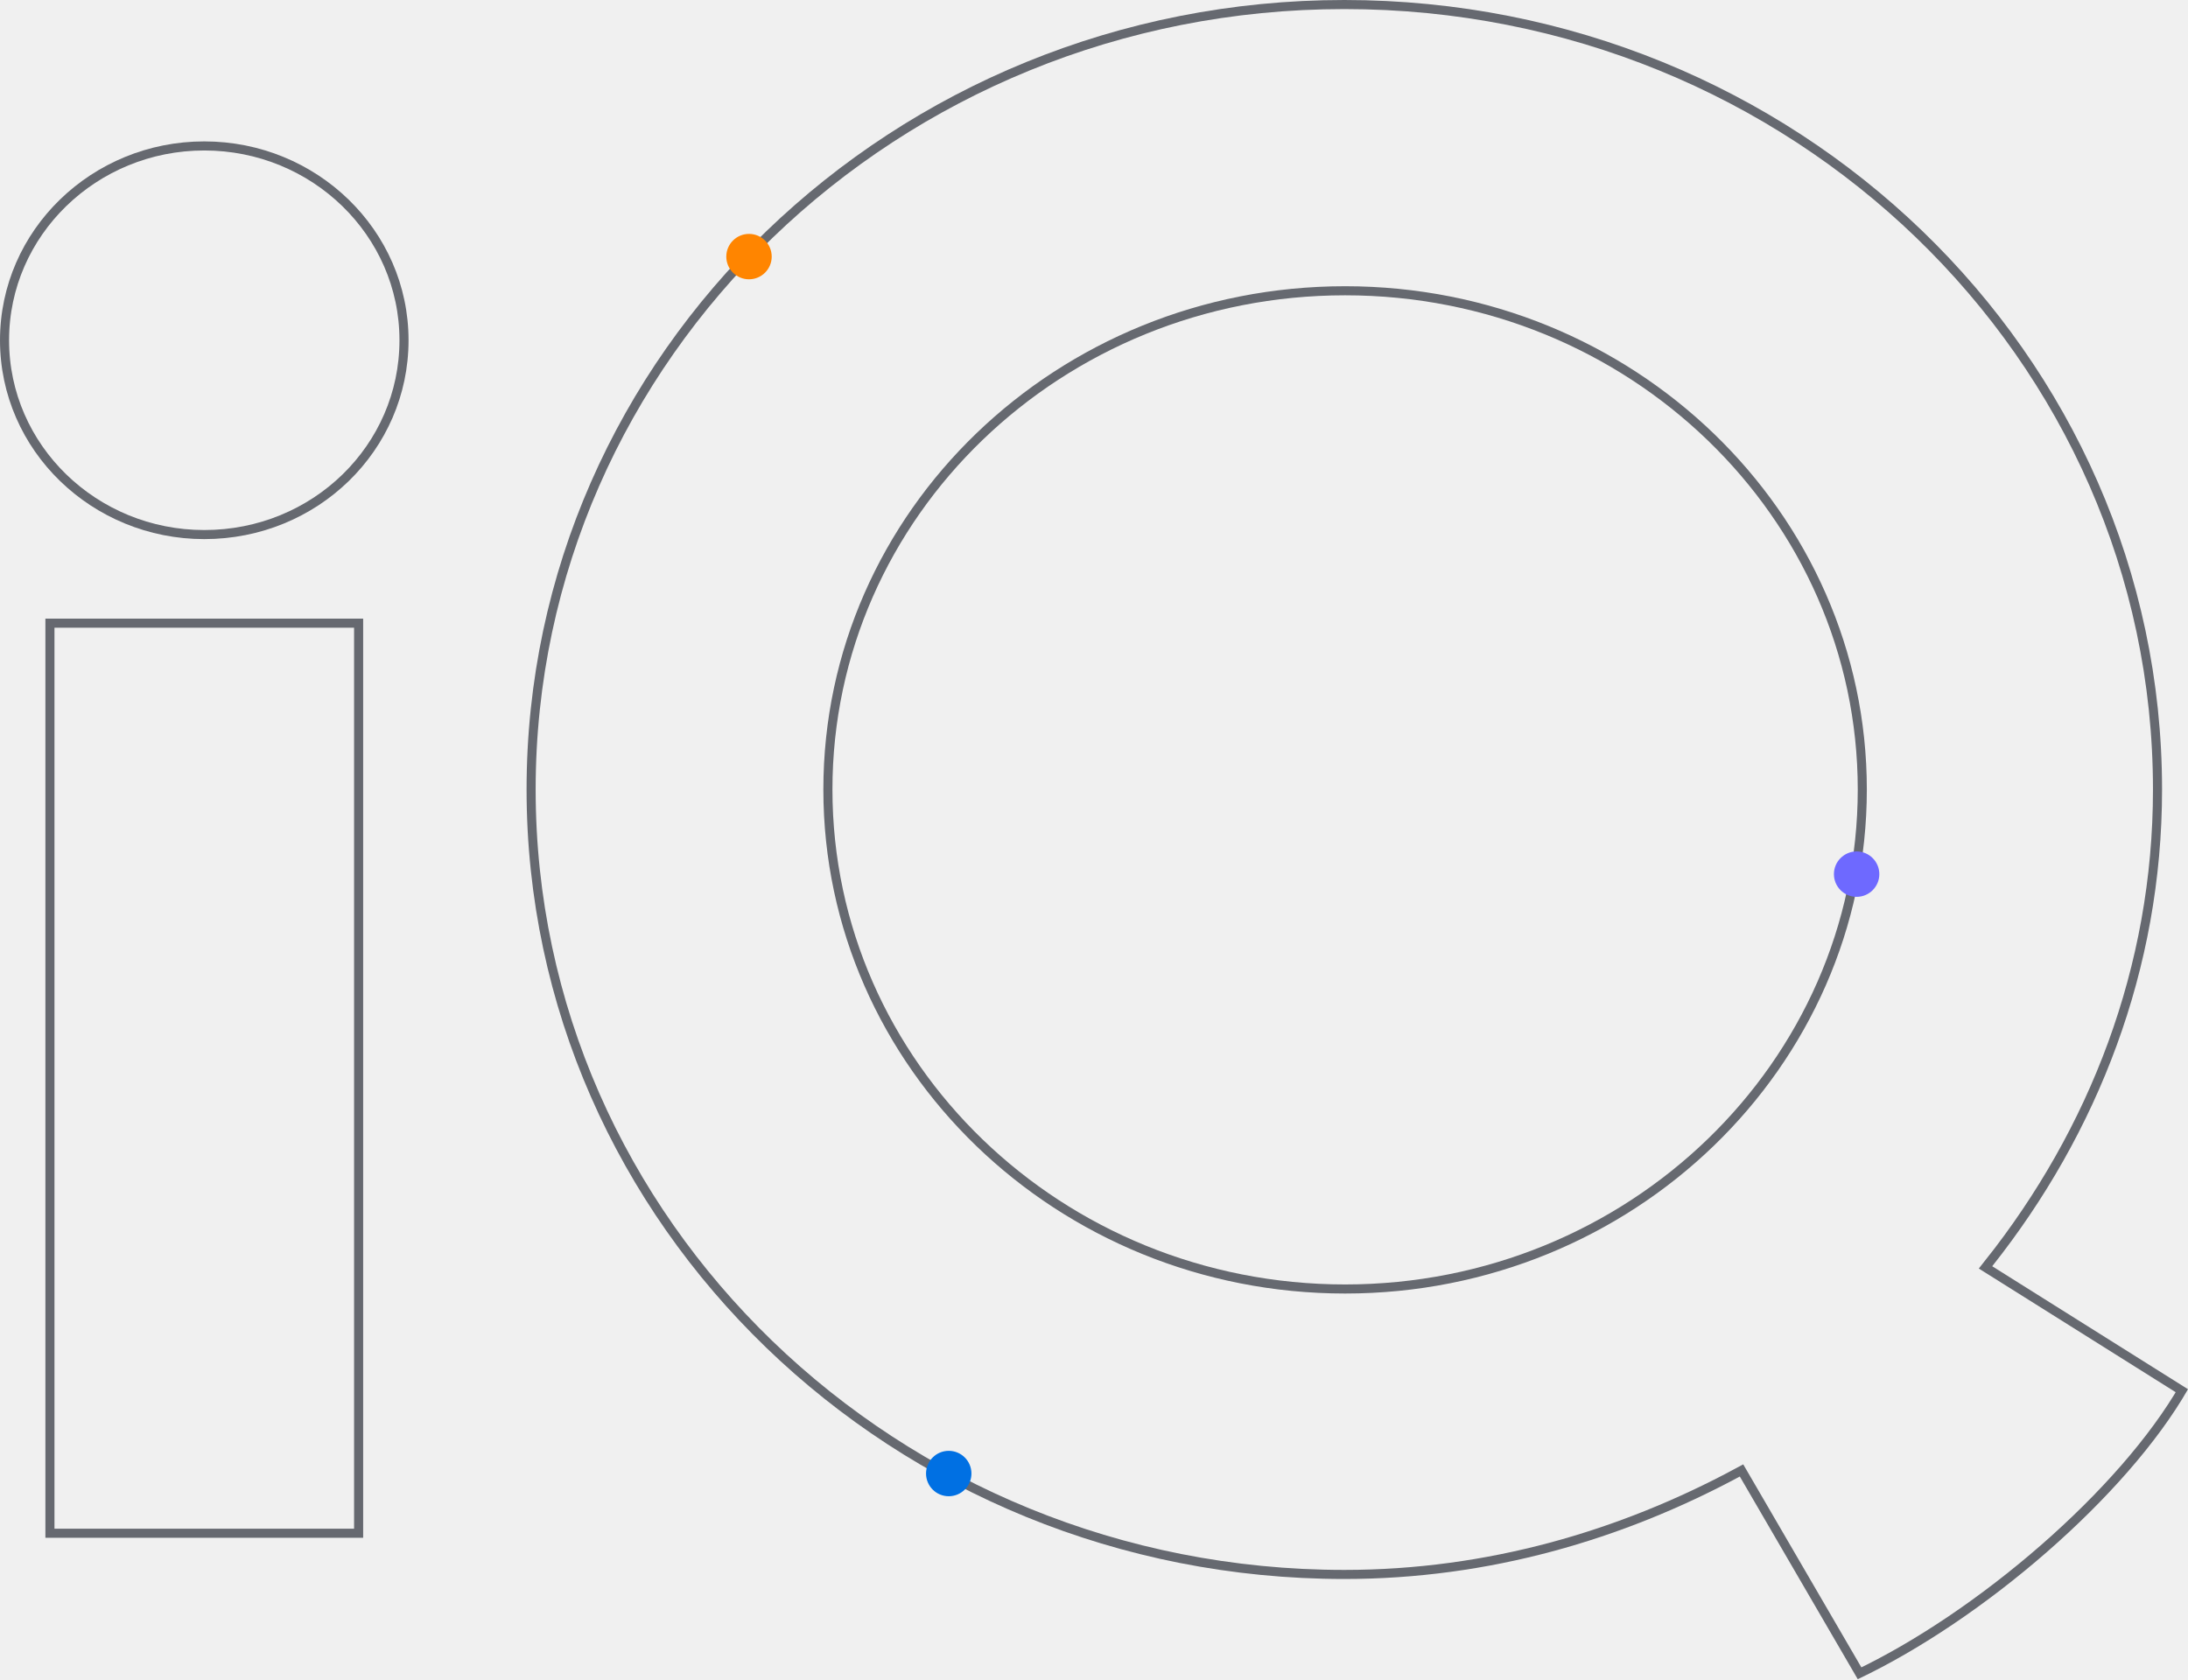
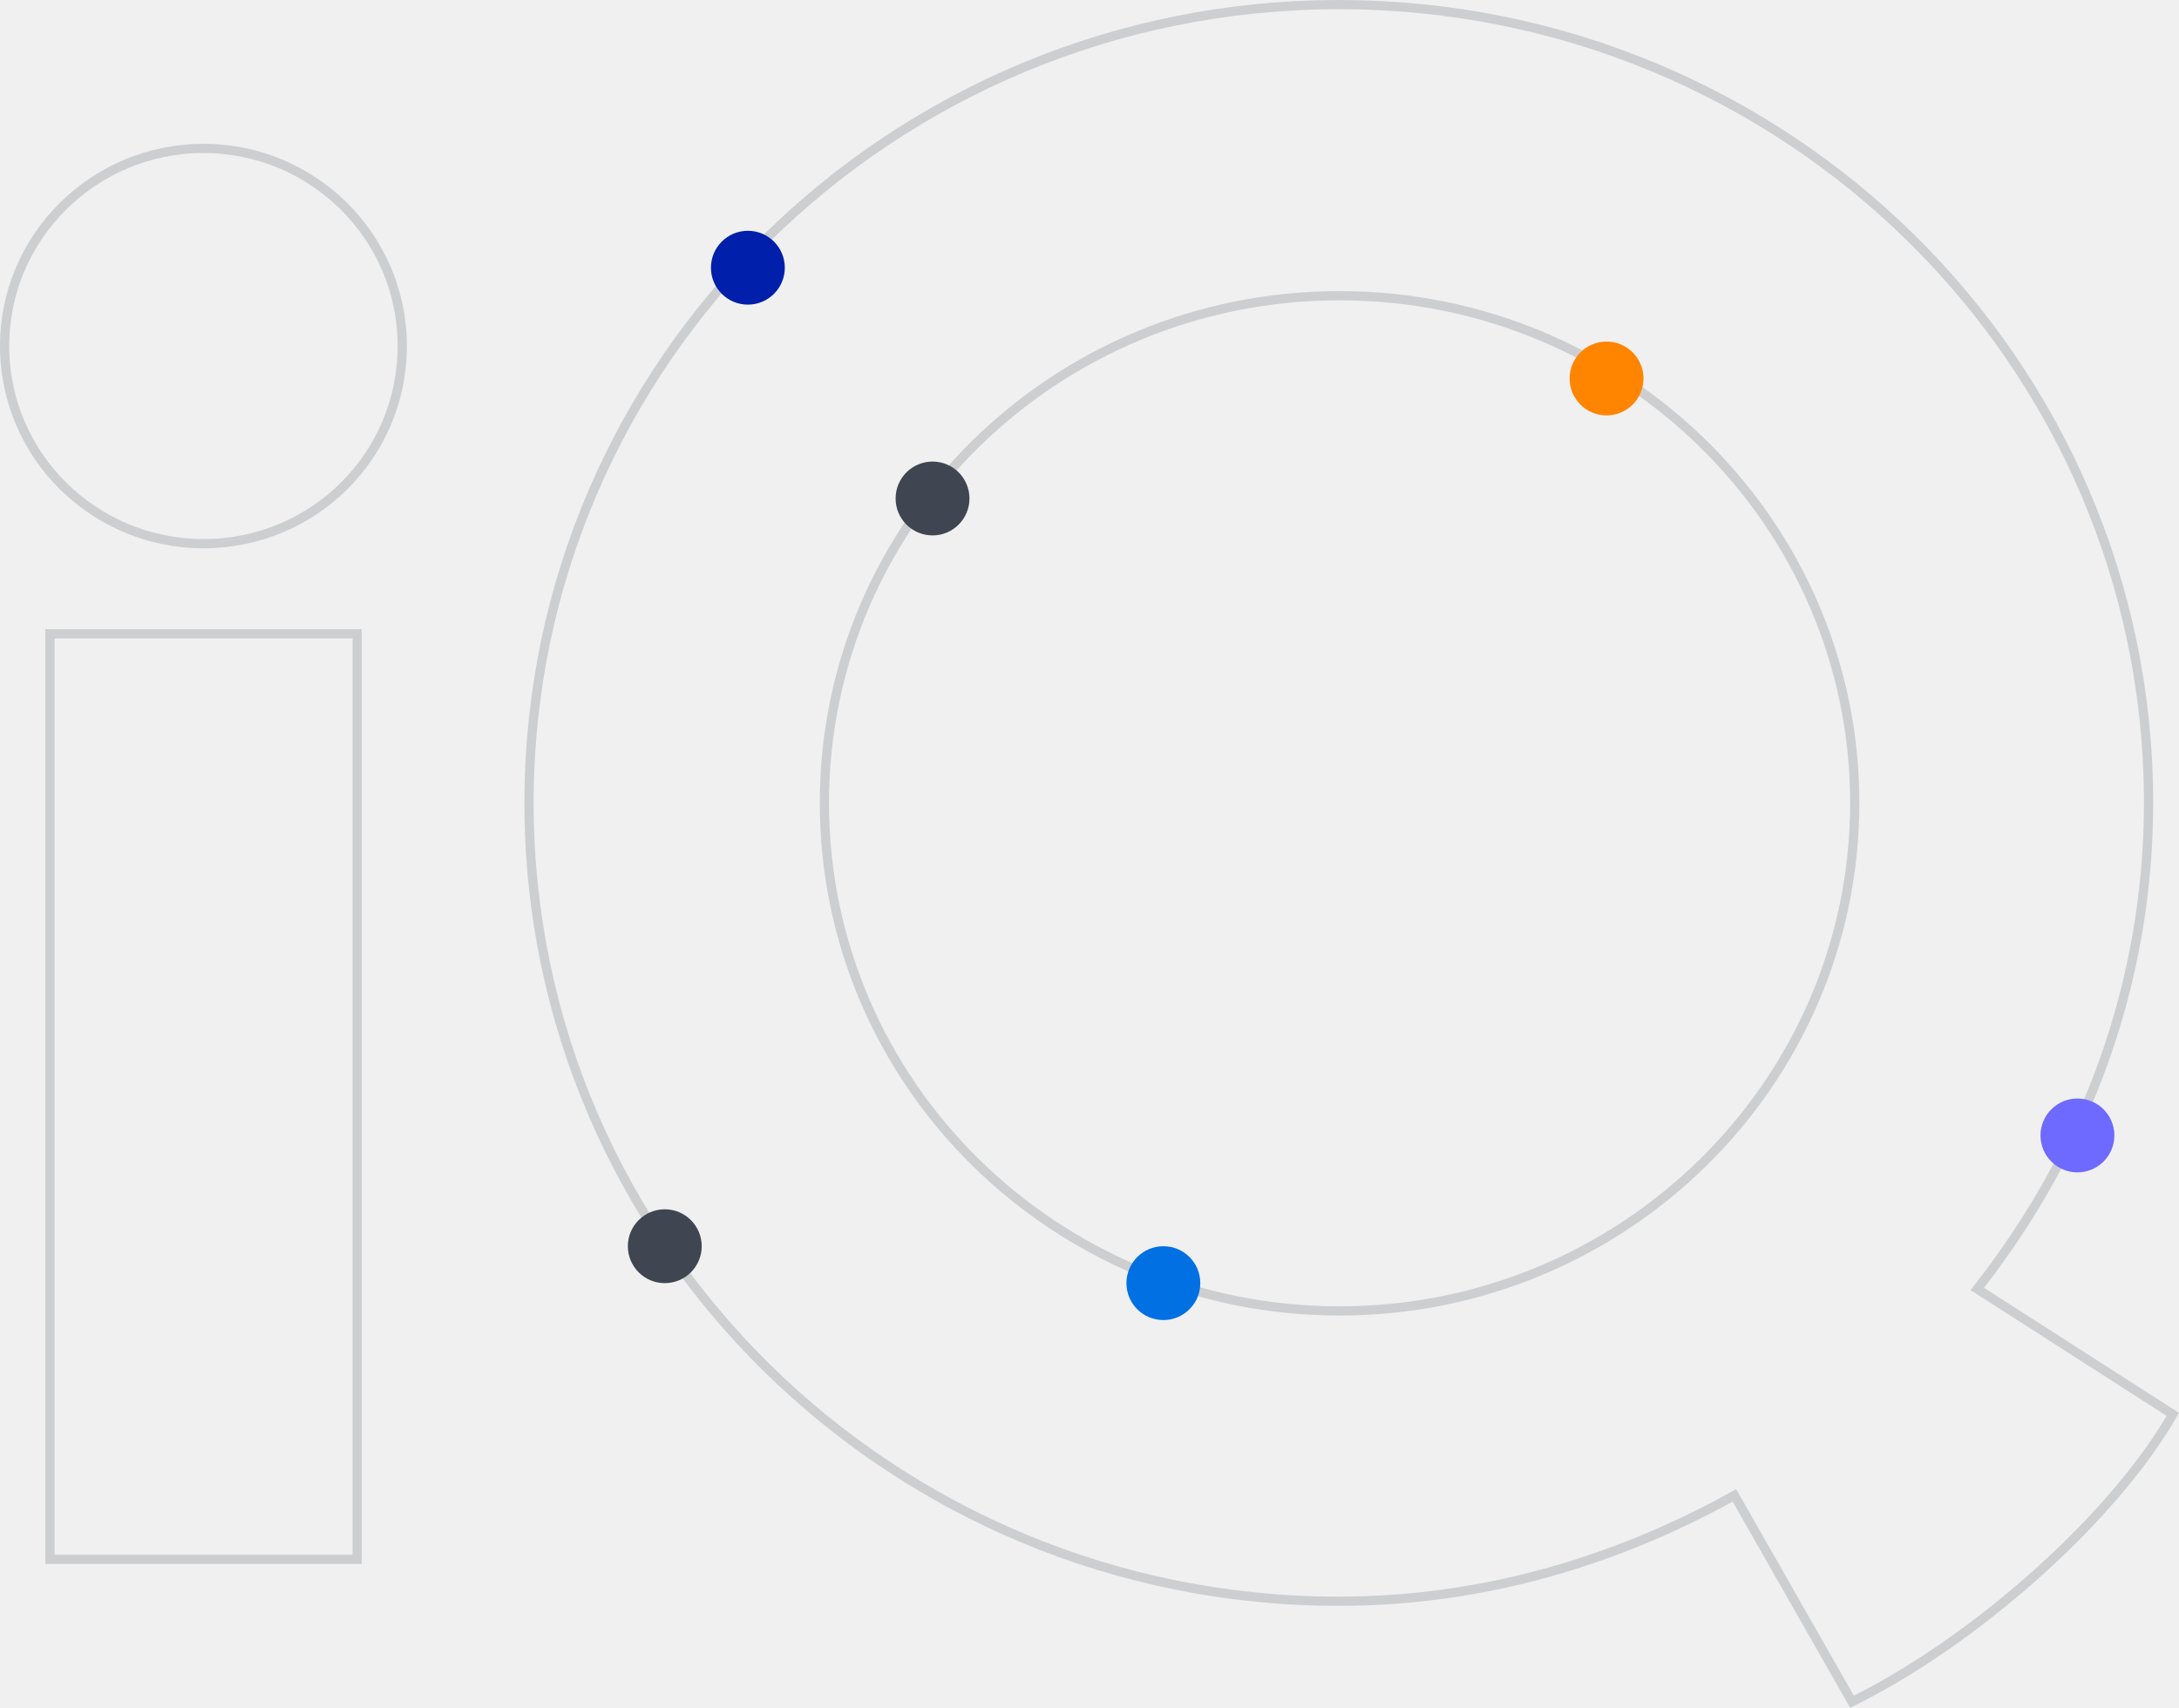
- <svg xmlns="http://www.w3.org/2000/svg" width="241" height="185" viewBox="0 0 241 185" fill="none">
-   <path d="M5.5 68.656H39.5V168.919H5.5V68.656Z" stroke="#666970" />
-   <mask id="stroke0_215_11656" fill="white">
-     <path d="M22.5 59.394C10.125 59.394 0 49.62 0 37.486C0 25.352 10.125 15.578 22.5 15.578C34.875 15.578 45 25.352 45 37.486C45 49.62 34.962 59.394 22.5 59.394Z" />
+ <svg xmlns="http://www.w3.org/2000/svg" width="236" height="185" viewBox="0 0 236 185" fill="none">
+   <path opacity="0.4" d="M5.406 68.656H38.681V168.919H5.406V68.656Z" stroke="#989B9F" />
+   <mask id="stroke0_9616_18442" fill="white">
+     <path d="M22.033 59.394C9.915 59.394 0 49.62 0 37.486C0 25.352 9.915 15.578 22.033 15.578C34.152 15.578 44.067 25.352 44.067 37.486C44.067 49.62 34.237 59.394 22.033 59.394Z" />
  </mask>
-   <path d="M22.5 59.394C10.125 59.394 0 49.62 0 37.486C0 25.352 10.125 15.578 22.5 15.578C34.875 15.578 45 25.352 45 37.486C45 49.62 34.962 59.394 22.5 59.394Z" stroke-width="2" stroke="#666970" mask="url(#stroke0_215_11656)" />
-   <mask id="stroke1_215_11656" fill="white">
-     <path d="M219.435 139.503C231.04 124.867 238.142 106.802 238.142 86.98C238.142 38.89 197.783 0 148.071 0C98.359 0 58 38.974 58 86.98C58 134.986 98.359 173.96 148.071 173.96C164.007 173.96 178.73 169.611 191.634 162.67L204.625 185C218.396 178.476 234.245 164.844 241 153.052L219.435 139.503ZM91.69 86.98C91.69 56.872 116.979 32.534 148.158 32.534C179.336 32.534 204.625 56.955 204.625 86.98C204.625 117.005 179.336 141.51 148.158 141.51C116.979 141.51 91.69 117.089 91.69 86.98Z" />
+   <path opacity="0.4" d="M22.033 59.394C9.915 59.394 0 49.62 0 37.486C0 25.352 9.915 15.578 22.033 15.578C34.152 15.578 44.067 25.352 44.067 37.486C44.067 49.62 34.237 59.394 22.033 59.394Z" stroke-width="2" stroke="#989B9F" mask="url(#stroke0_9616_18442)" />
+   <mask id="stroke1_9616_18442" fill="white">
+     <path d="M214.884 139.503C226.249 124.867 233.203 106.802 233.203 86.98C233.203 38.89 193.682 0 145 0C96.319 0 56.797 38.974 56.797 86.98C56.797 134.986 96.319 173.96 145 173.96C160.605 173.96 175.023 169.611 187.66 162.67L200.382 185C213.867 178.476 229.387 164.844 236.002 153.052L214.884 139.503ZM89.788 86.98C89.788 56.872 114.553 32.534 145.085 32.534C175.617 32.534 200.382 56.955 200.382 86.98C200.382 117.005 175.617 141.51 145.085 141.51C114.553 141.51 89.788 117.089 89.788 86.98Z" />
  </mask>
-   <path d="M219.435 139.503C231.04 124.867 238.142 106.802 238.142 86.98C238.142 38.89 197.783 0 148.071 0C98.359 0 58 38.974 58 86.98C58 134.986 98.359 173.96 148.071 173.96C164.007 173.96 178.73 169.611 191.634 162.67L204.625 185C218.396 178.476 234.245 164.844 241 153.052L219.435 139.503ZM91.69 86.98C91.69 56.872 116.979 32.534 148.158 32.534C179.336 32.534 204.625 56.955 204.625 86.98C204.625 117.005 179.336 141.51 148.158 141.51C116.979 141.51 91.69 117.089 91.69 86.98Z" stroke-width="2" stroke="#666970" mask="url(#stroke1_215_11656)" />
-   <circle cx="104.5" cy="162.341" r="2.501" fill="#0070E3" />
-   <circle cx="82.5" cy="28.27" r="2.501" fill="#FF8500" />
-   <circle cx="204.5" cy="96.305" r="2.501" fill="#6E69FF" />
+   <path opacity="0.4" d="M214.884 139.503C226.249 124.867 233.203 106.802 233.203 86.98C233.203 38.89 193.682 0 145 0C96.319 0 56.797 38.974 56.797 86.98C56.797 134.986 96.319 173.96 145 173.96C160.605 173.96 175.023 169.611 187.66 162.67L200.382 185C213.867 178.476 229.387 164.844 236.002 153.052L214.884 139.503ZM89.788 86.98C89.788 56.872 114.553 32.534 145.085 32.534C175.617 32.534 200.382 56.955 200.382 86.98C200.382 117.005 175.617 141.51 145.085 141.51C114.553 141.51 89.788 117.089 89.788 86.98Z" stroke-width="2" stroke="#989B9F" mask="url(#stroke1_9616_18442)" />
+   <circle cx="126" cy="139" r="4" fill="#0070E3" />
+   <circle cx="81" cy="29" r="4" fill="#001FAB" />
+   <circle cx="72" cy="135" r="4" fill="#3F4551" />
+   <circle cx="174" cy="41" r="4" fill="#FF8500" />
+   <circle cx="101" cy="54" r="4" fill="#3F4551" />
+   <circle cx="225" cy="123" r="4" fill="#6E69FF" />
</svg>
